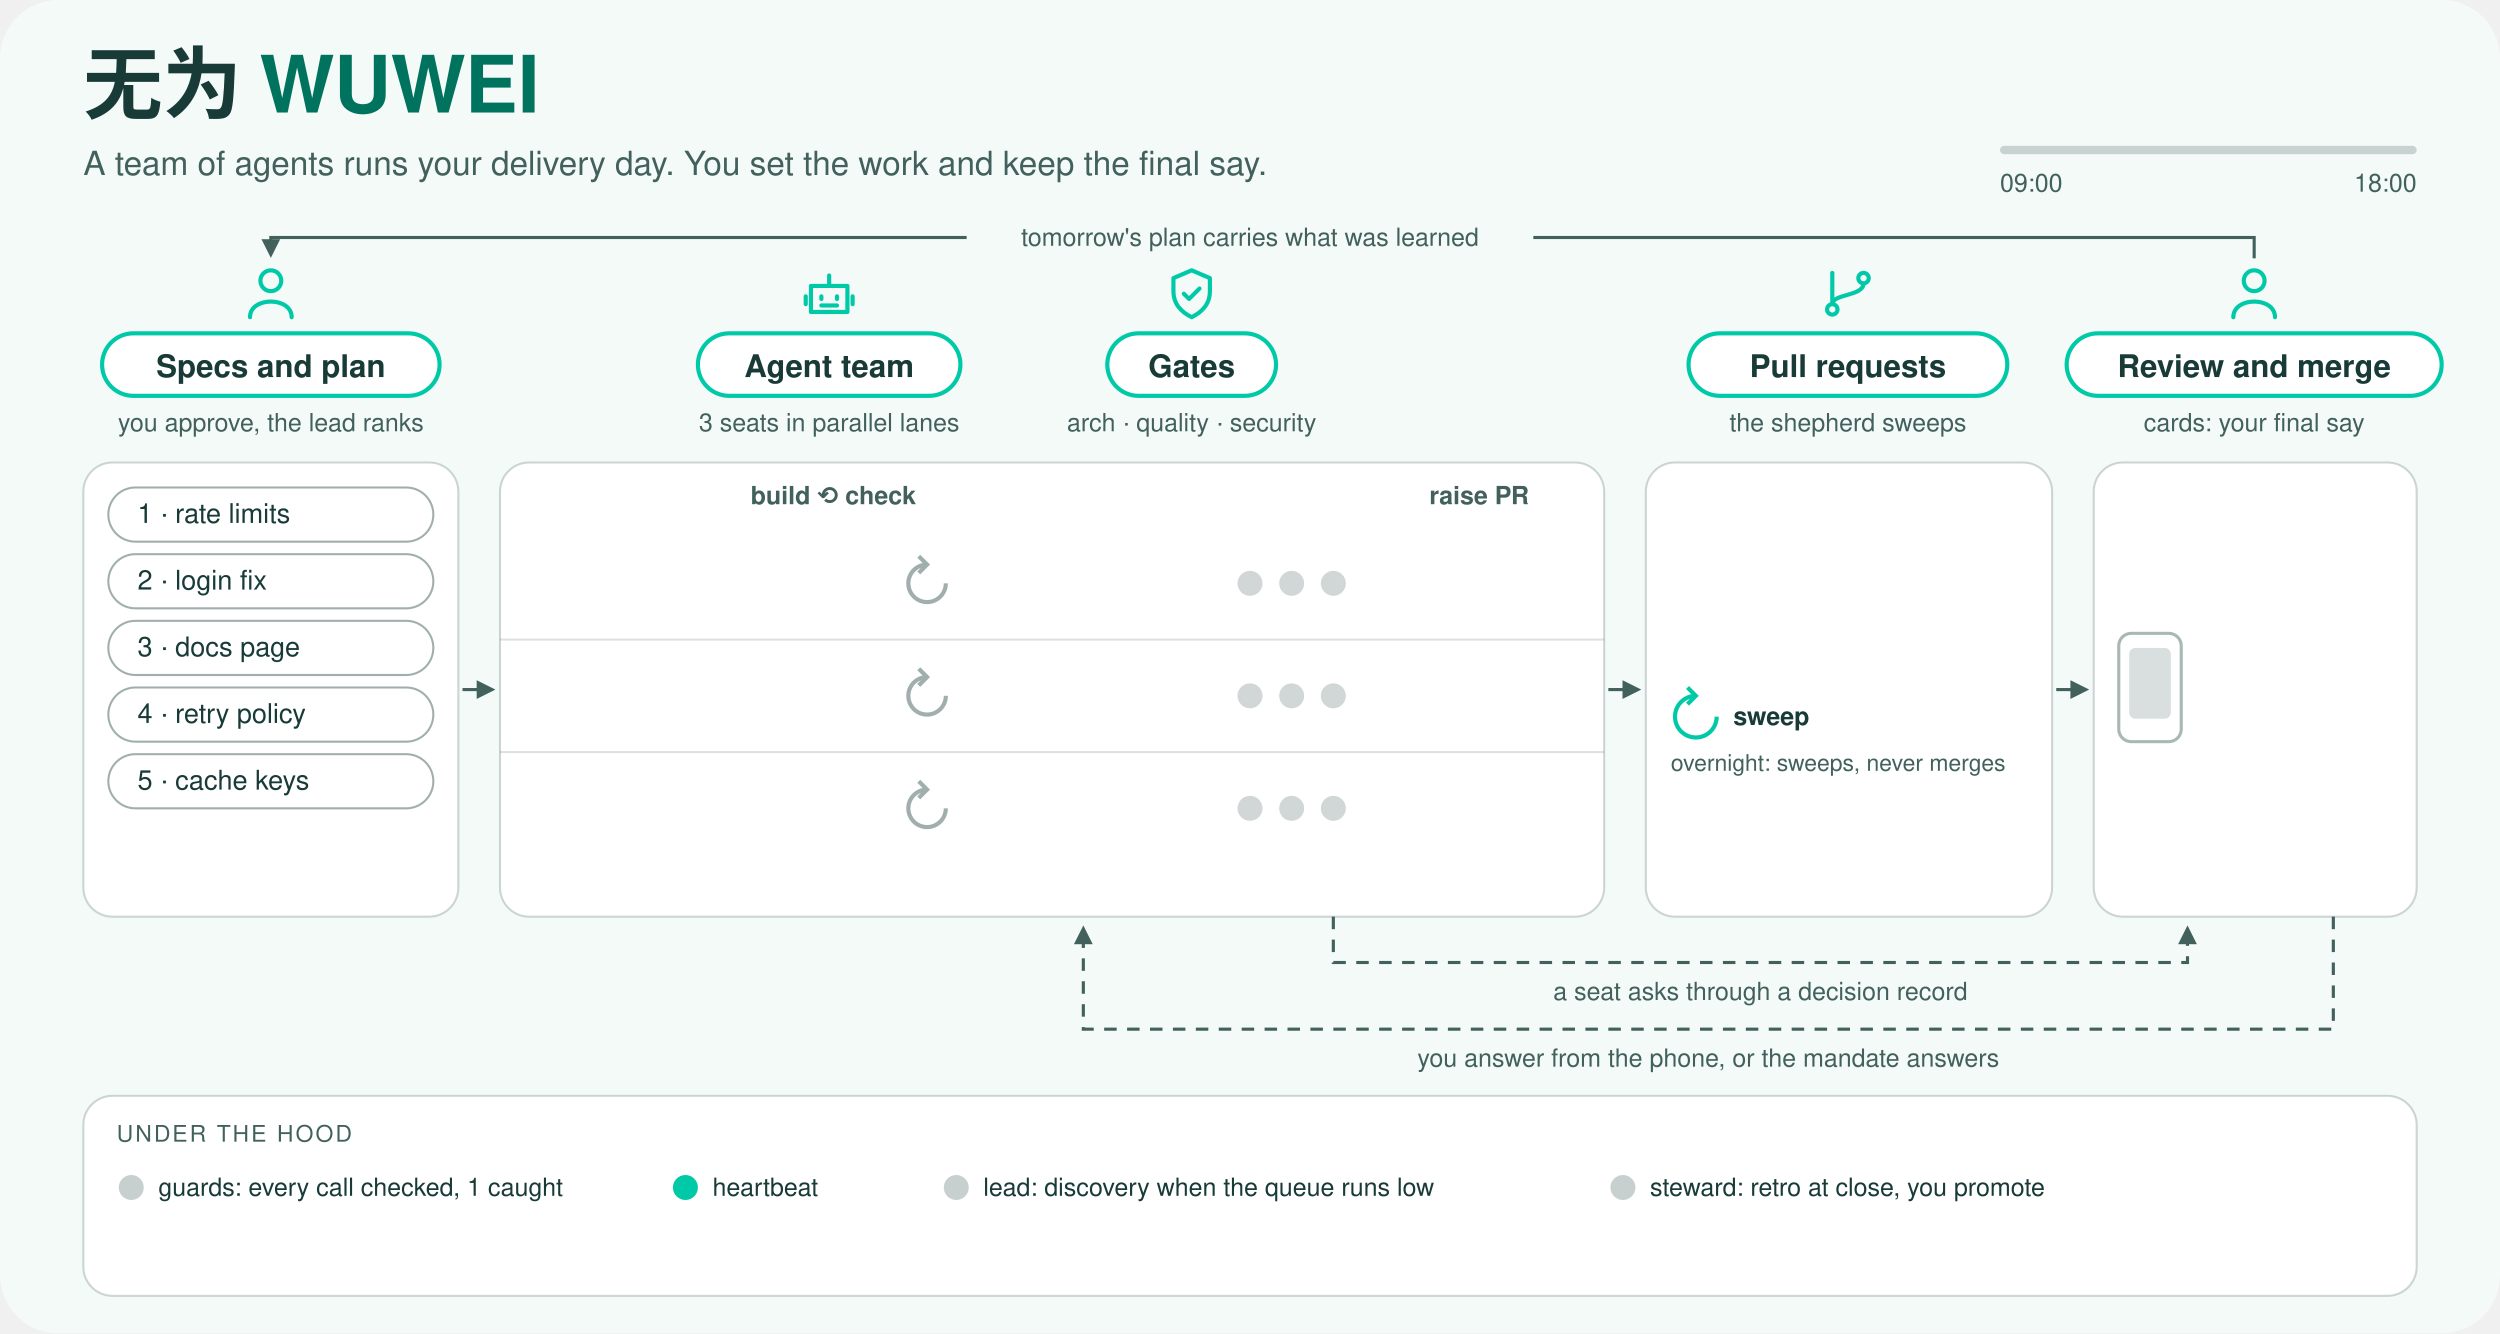
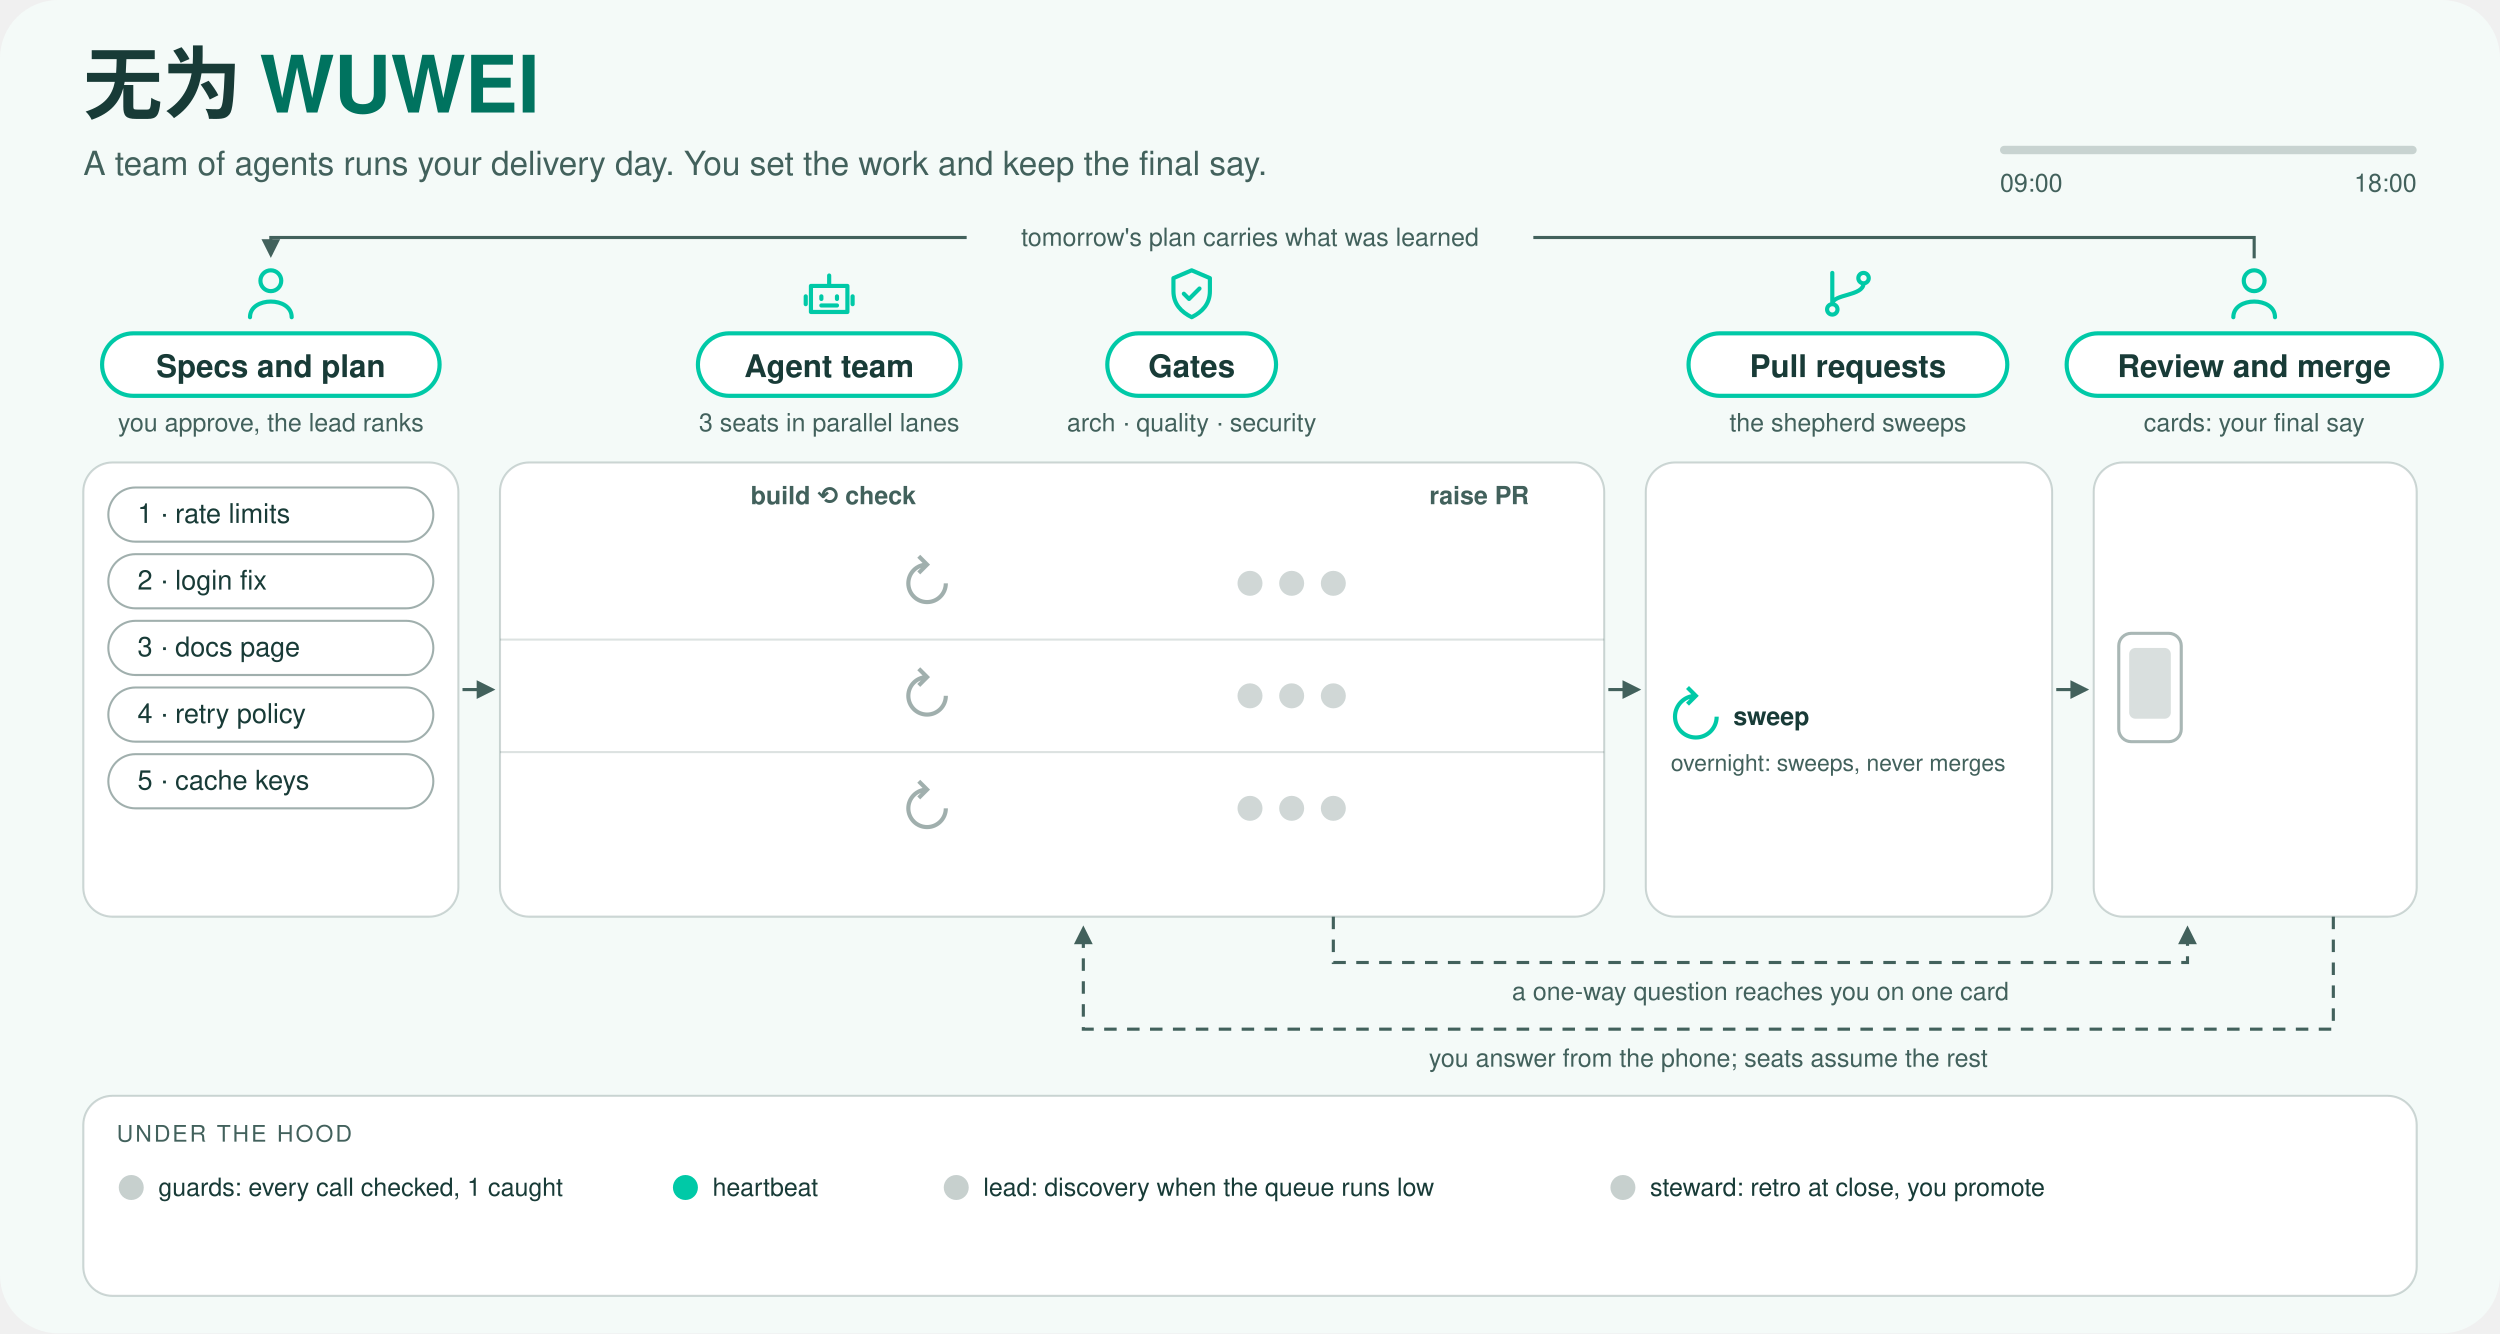
<svg xmlns="http://www.w3.org/2000/svg" viewBox="0 0 1200 640" role="img" aria-labelledby="title desc" font-family="-apple-system, BlinkMacSystemFont, 'Segoe UI', Helvetica, Arial, sans-serif" font-size="13">
  <style>
.still{display:none}
.spin{animation:spin 2s linear infinite;transform-box:fill-box;transform-origin:center}@keyframes spin{to{transform:rotate(360deg)}}
.beat{animation:beat 2s ease-in-out infinite}@keyframes beat{50%{opacity:.25}}
@media (prefers-reduced-motion:reduce){.live{display:none}.still{display:inline}.spin,.beat{animation:none}}
</style>
  <defs>
    <marker id="m-muted" viewBox="0 0 10 10" refX="8" refY="5" markerWidth="6" markerHeight="6" orient="auto">
      <path d="M0 0L10 5L0 10z" fill="#42615C" />
    </marker>
    <marker id="m-accent" viewBox="0 0 10 10" refX="8" refY="5" markerWidth="6" markerHeight="6" orient="auto">
      <path d="M0 0L10 5L0 10z" fill="#00C9A7" />
    </marker>
    <marker id="m-warm" viewBox="0 0 10 10" refX="8" refY="5" markerWidth="6" markerHeight="6" orient="auto">
      <path d="M0 0L10 5L0 10z" fill="#935600" />
    </marker>
  </defs>
  <rect width="1200" height="640" rx="28" fill="#F4FAF8" />
  <text x="40" y="54" fill="#183B37" font-size="38" font-weight="700">无为 <tspan fill="#00735F">WUWEI</tspan>
  </text>
  <text x="40" y="84" fill="#42615C" font-size="16">A team of agents runs your delivery day. You set the work and keep the final say.</text>
  <rect x="960" y="70" width="200" height="4" rx="2" fill="#42615C" opacity="0.25" />
  <text x="960" y="92" fill="#42615C" font-size="12">09:00</text>
  <text x="1160" y="92" fill="#42615C" font-size="12" text-anchor="end">18:00</text>
  <path id="day-loop" d="M 1082 124 V 114 H 130 V 122" fill="none" stroke-width="1.5" stroke="#42615C" marker-end="url(#m-muted)" />
  <rect x="464" y="105" width="272" height="18" fill="#F4FAF8" />
  <text x="600" y="118" fill="#42615C" font-size="12" text-anchor="middle">tomorrow's plan carries what was learned</text>
  <path id="icon-0" d="M12 11a4 4 0 1 0 0-8a4 4 0 1 0 0 8M4 21c0-4 4-6 8-6s8 2 8 6" transform="translate(115 126) scale(1.25)" fill="none" stroke="#00C9A7" stroke-width="1.6" stroke-linecap="round" stroke-linejoin="round" />
  <rect x="49" y="160" width="162" height="30" rx="15" fill="#FFFFFF" stroke="#00C9A7" stroke-width="2" />
  <text x="130" y="181" fill="#183B37" font-size="15" text-anchor="middle" font-weight="700">Specs and plan</text>
  <text x="130" y="207" fill="#42615C" font-size="12" text-anchor="middle">you approve, the lead ranks</text>
  <path id="icon-1" d="M5 9h14v10H5zM12 5v4M9 13v1M15 13v1M9 16.5h6M3 13v3M21 13v3" transform="translate(383 126) scale(1.25)" fill="none" stroke="#00C9A7" stroke-width="1.6" stroke-linecap="round" stroke-linejoin="round" />
  <rect x="335" y="160" width="126" height="30" rx="15" fill="#FFFFFF" stroke="#00C9A7" stroke-width="2" />
  <text x="398" y="181" fill="#183B37" font-size="15" text-anchor="middle" font-weight="700">Agent team</text>
  <text x="398" y="207" fill="#42615C" font-size="12" text-anchor="middle">3 seats in parallel lanes</text>
  <path id="icon-2" d="M12 3l7 3v5c0 5-3 8-7 10c-4-2-7-5-7-10V6zM9 12l2 2l4-4" transform="translate(557 126) scale(1.25)" fill="none" stroke="#00C9A7" stroke-width="1.6" stroke-linecap="round" stroke-linejoin="round" />
  <rect x="531.5" y="160" width="81" height="30" rx="15" fill="#FFFFFF" stroke="#00C9A7" stroke-width="2" />
  <text x="572" y="181" fill="#183B37" font-size="15" text-anchor="middle" font-weight="700">Gates</text>
  <text x="572" y="207" fill="#42615C" font-size="12" text-anchor="middle">arch · quality · security</text>
  <path id="icon-3" d="M6 4v12M6 20a2 2 0 1 0 0-4a2 2 0 1 0 0 4M18 8a2 2 0 1 0 0-4a2 2 0 1 0 0 4M18 8c0 5-12 4-12 8" transform="translate(872 126) scale(1.25)" fill="none" stroke="#00C9A7" stroke-width="1.6" stroke-linecap="round" stroke-linejoin="round" />
  <rect x="810.5" y="160" width="153" height="30" rx="15" fill="#FFFFFF" stroke="#00C9A7" stroke-width="2" />
  <text x="887" y="181" fill="#183B37" font-size="15" text-anchor="middle" font-weight="700">Pull requests</text>
  <text x="887" y="207" fill="#42615C" font-size="12" text-anchor="middle">the shepherd sweeps</text>
  <path id="icon-4" d="M12 11a4 4 0 1 0 0-8a4 4 0 1 0 0 8M4 21c0-4 4-6 8-6s8 2 8 6" transform="translate(1067 126) scale(1.25)" fill="none" stroke="#00C9A7" stroke-width="1.6" stroke-linecap="round" stroke-linejoin="round" />
  <rect x="992" y="160" width="180" height="30" rx="15" fill="#FFFFFF" stroke="#00C9A7" stroke-width="2" />
  <text x="1082" y="181" fill="#183B37" font-size="15" text-anchor="middle" font-weight="700">Review and merge</text>
  <text x="1082" y="207" fill="#42615C" font-size="12" text-anchor="middle">cards: your final say</text>
  <rect id="panel-queue" x="40" y="222" width="180" height="218" rx="14" fill="#FFFFFF" stroke="#42615C" stroke-opacity="0.25" />
  <rect id="panel-lanes" x="240" y="222" width="530" height="218" rx="14" fill="#FFFFFF" stroke="#42615C" stroke-opacity="0.25" />
  <rect id="panel-prs" x="790" y="222" width="195" height="218" rx="14" fill="#FFFFFF" stroke="#42615C" stroke-opacity="0.25" />
  <rect id="panel-cards" x="1005" y="222" width="155" height="218" rx="14" fill="#FFFFFF" stroke="#42615C" stroke-opacity="0.25" />
  <rect id="panel-band" x="40" y="526" width="1120" height="96" rx="14" fill="#FFFFFF" stroke="#42615C" stroke-opacity="0.25" />
  <path d="M 222 331 H 236" fill="none" stroke-width="1.5" stroke="#42615C" marker-end="url(#m-muted)" />
  <path d="M 772 331 H 786" fill="none" stroke-width="1.5" stroke="#42615C" marker-end="url(#m-muted)" />
  <path d="M 987 331 H 1001" fill="none" stroke-width="1.5" stroke="#42615C" marker-end="url(#m-muted)" />
  <text x="400" y="242" fill="#42615C" font-size="12" text-anchor="middle" font-weight="600">build ⟲ check</text>
  <text x="710" y="242" fill="#42615C" font-size="12" text-anchor="middle" font-weight="600">raise PR</text>
  <line x1="240" y1="307" x2="770" y2="307" stroke="#42615C" stroke-opacity="0.18" />
  <line x1="240" y1="361" x2="770" y2="361" stroke="#42615C" stroke-opacity="0.18" />
  <path id="build-0" d="M 454 280 A 9 9 0 1 1 445 271 M 441 267 L 445 271 L 441 275" fill="none" stroke="#42615C" stroke-opacity="0.5" stroke-width="2" />
  <path id="build-1" d="M 454 334 A 9 9 0 1 1 445 325 M 441 321 L 445 325 L 441 329" fill="none" stroke="#42615C" stroke-opacity="0.5" stroke-width="2" />
  <path id="build-2" d="M 454 388 A 9 9 0 1 1 445 379 M 441 375 L 445 379 L 441 383" fill="none" stroke="#42615C" stroke-opacity="0.5" stroke-width="2" />
  <circle id="gate-0-0" cx="600" cy="280" r="6" fill="#42615C" opacity="0.25" />
  <circle id="gate-0-1" cx="620" cy="280" r="6" fill="#42615C" opacity="0.25" />
  <circle id="gate-0-2" cx="640" cy="280" r="6" fill="#42615C" opacity="0.25" />
  <circle id="gate-1-0" cx="600" cy="334" r="6" fill="#42615C" opacity="0.25" />
  <circle id="gate-1-1" cx="620" cy="334" r="6" fill="#42615C" opacity="0.25" />
  <circle id="gate-1-2" cx="640" cy="334" r="6" fill="#42615C" opacity="0.25" />
  <circle id="gate-2-0" cx="600" cy="388" r="6" fill="#42615C" opacity="0.25" />
  <circle id="gate-2-1" cx="620" cy="388" r="6" fill="#42615C" opacity="0.25" />
  <circle id="gate-2-2" cx="640" cy="388" r="6" fill="#42615C" opacity="0.25" />
  <path id="sweep" class="spin" d="M 824 344 A 10 10 0 1 1 814 334 M 810 330 L 814 334 L 810 338" fill="none" stroke="#00C9A7" stroke-width="2" />
  <text x="832" y="348" fill="#183B37" font-size="12" font-weight="600">sweep</text>
  <text x="802" y="370" fill="#42615C" font-size="11">overnight: sweeps, never merges</text>
  <rect x="1017" y="304" width="30" height="52" rx="6" fill="#FFFFFF" stroke="#42615C" stroke-opacity="0.45" stroke-width="1.5" />
  <rect x="1022" y="311" width="20" height="34" rx="3" fill="#42615C" opacity="0.2" />
  <path id="ask-loop" stroke-dasharray="6 5" d="M 640 440 V 462 H 1050 V 446" fill="none" stroke-width="1.5" stroke="#42615C" marker-end="url(#m-muted)" />
  <path id="answer-loop" stroke-dasharray="6 5" d="M 1120 440 V 494 H 520 V 446" fill="none" stroke-width="1.5" stroke="#42615C" marker-end="url(#m-muted)" />
-   <text x="845" y="480" fill="#42615C" font-size="12" text-anchor="middle">a seat asks through a decision record</text>
-   <text x="820" y="512" fill="#42615C" font-size="12" text-anchor="middle">you answer from the phone, or the mandate answers</text>
+   <text x="845" y="480" fill="#42615C" font-size="12" text-anchor="middle">a one-way question reaches you on one card</text>
+   <text x="820" y="512" fill="#42615C" font-size="12" text-anchor="middle">you answer from the phone; seats assume the rest</text>
  <text x="56" y="548" fill="#42615C" font-size="11" letter-spacing="1">UNDER THE HOOD</text>
  <circle cx="63" cy="570" r="6" fill="#42615C" opacity="0.3" />
  <text x="76" y="574" fill="#183B37" font-size="12">guards: every call checked, 1 caught</text>
  <circle cx="329" cy="570" r="6" fill="#00C9A7" opacity="1" class="beat" />
  <text x="342" y="574" fill="#183B37" font-size="12">heartbeat</text>
  <circle cx="459" cy="570" r="6" fill="#42615C" opacity="0.3" />
  <text x="472" y="574" fill="#183B37" font-size="12">lead: discovery when the queue runs low</text>
  <circle cx="779" cy="570" r="6" fill="#42615C" opacity="0.3" />
  <text x="792" y="574" fill="#183B37" font-size="12">steward: retro at close, you promote</text>
  <g class="still">
    <rect x="52" y="330" width="156" height="26" rx="13" fill="#FFFFFF" stroke="#42615C" stroke-opacity="0.5" />
    <text x="66" y="347" fill="#183B37">4 · retry policy</text>
    <rect x="52" y="362" width="156" height="26" rx="13" fill="#FFFFFF" stroke="#42615C" stroke-opacity="0.5" />
    <text x="66" y="379" fill="#183B37">5 · cache keys</text>
    <text x="66" y="412" fill="#935600" font-size="12" font-weight="600">waits: CAP 3 seats</text>
    <text x="52" y="430" fill="#42615C" font-size="11">answers a card now and then</text>
    <circle cx="600" cy="280" r="6" fill="#00C9A7" />
    <circle cx="620" cy="280" r="6" fill="#00C9A7" />
    <circle cx="640" cy="280" r="6" fill="#00C9A7" />
    <circle cx="600" cy="334" r="6" fill="#00C9A7" />
    <circle cx="620" cy="334" r="6" fill="#00C9A7" />
    <circle cx="640" cy="334" r="6" fill="#00C9A7" />
    <path class="spin" d="M 454 388 A 9 9 0 1 1 445 379 M 441 375 L 445 379 L 441 383" fill="none" stroke="#00C9A7" stroke-width="2" />
    <circle cx="620" cy="334" r="6" fill="#935600" />
    <g>
      <path d="M 620 325 C 620 302 530 302 530 315" fill="none" stroke-width="2" stroke="#935600" marker-end="url(#m-warm)" stroke-dasharray="5 4" />
      <text x="652" y="339" fill="#935600" font-size="12" font-weight="600">fix ×1 → delta</text>
    </g>
    <g fill="#183B37">
      <rect x="475" y="265" width="110" height="30" rx="15" fill="#FFFFFF" stroke="#00C9A7" stroke-width="1.5" />
      <text x="530" y="285" text-anchor="middle">rate limits</text>
    </g>
    <g fill="#183B37">
      <rect x="475" y="319" width="110" height="30" rx="15" fill="#FFFFFF" stroke="#935600" stroke-width="1.5" />
      <text x="530" y="339" text-anchor="middle">login fix</text>
    </g>
    <g fill="#183B37">
      <rect x="305" y="373" width="110" height="30" rx="15" fill="#FFFFFF" stroke="#00C9A7" stroke-width="1.5" />
      <text x="360" y="393" text-anchor="middle">docs page</text>
    </g>
    <text x="802" y="412" fill="#00735F" font-size="12" font-weight="600">shipped today: 0</text>
-     <text x="1015" y="248" fill="#183B37" font-size="11">D-1 under mandate</text>
-     <text x="1015" y="268" fill="#183B37" font-size="11">D-2 under mandate</text>
-     <text x="1015" y="288" fill="#935600" font-size="11" font-weight="600">D-3 client wants Friday?</text>
+     <text x="1015" y="248" fill="#183B37" font-size="11">assumed in the spec</text>
+     <text x="1015" y="268" fill="#183B37" font-size="11">assumed in the spec</text>
+     <text x="1015" y="288" fill="#935600" font-size="11" font-weight="600">client wants Friday?</text>
    <rect x="1022" y="311" width="20" height="34" rx="3" fill="#935600" />
    <text x="1015" y="380" fill="#183B37" font-size="12" font-weight="600">asked today: 1 of 3</text>
    <text x="1160" y="58" fill="#183B37" font-size="26" text-anchor="end" font-weight="700">13:55</text>
    <rect x="960" y="70" width="110" height="4" rx="2" fill="#00C9A7" />
  </g>
  <g class="live">
    <g>
      <animate attributeName="opacity" values="1;1;0;0" keyTimes="0;0.16;0.17;1" dur="16s" repeatCount="indefinite" />
      <rect x="52" y="234" width="156" height="26" rx="13" fill="#FFFFFF" stroke="#42615C" stroke-opacity="0.5" />
      <text x="66" y="251" fill="#183B37">1 · rate limits</text>
    </g>
    <g>
      <animate attributeName="opacity" values="1;1;0;0" keyTimes="0;0.19;0.2;1" dur="16s" repeatCount="indefinite" />
      <rect x="52" y="266" width="156" height="26" rx="13" fill="#FFFFFF" stroke="#42615C" stroke-opacity="0.5" />
      <text x="66" y="283" fill="#183B37">2 · login fix</text>
    </g>
    <g>
      <animate attributeName="opacity" values="1;1;0;0" keyTimes="0;0.22;0.23;1" dur="16s" repeatCount="indefinite" />
      <rect x="52" y="298" width="156" height="26" rx="13" fill="#FFFFFF" stroke="#42615C" stroke-opacity="0.5" />
      <text x="66" y="315" fill="#183B37">3 · docs page</text>
    </g>
    <g>
      <animate attributeName="opacity" values="1;1;0;0" keyTimes="0;0.64;0.65;1" dur="16s" repeatCount="indefinite" />
      <rect x="52" y="330" width="156" height="26" rx="13" fill="#FFFFFF" stroke="#42615C" stroke-opacity="0.5" />
      <text x="66" y="347" fill="#183B37">4 · retry policy</text>
    </g>
    <g>
      <animate attributeName="opacity" values="1;1;0;0" keyTimes="0;0.74;0.75;1" dur="16s" repeatCount="indefinite" />
      <rect x="52" y="362" width="156" height="26" rx="13" fill="#FFFFFF" stroke="#42615C" stroke-opacity="0.5" />
      <text x="66" y="379" fill="#183B37">5 · cache keys</text>
    </g>
    <text id="waits" x="66" y="412" fill="#935600" font-size="12" font-weight="600" opacity="0">
      <animate attributeName="opacity" values="0;0;1;1;0;0" keyTimes="0;0.22;0.23;0.74;0.75;1" dur="16s" repeatCount="indefinite" />waits: CAP 3 seats</text>
    <text x="52" y="430" fill="#42615C" font-size="11" opacity="0">
      <animate attributeName="opacity" values="0;0;1;1" keyTimes="0;0.17;0.18;1" dur="16s" repeatCount="indefinite" />answers a card now and then</text>
    <g opacity="0">
      <animate attributeName="opacity" values="0;0;1;1;0;0" keyTimes="0;0.02;0.03;0.17;0.18;1" dur="16s" repeatCount="indefinite" />
      <rect x="52" y="394" width="156" height="42" rx="10" fill="#FFFFFF" stroke="#00C9A7" />
      <text x="62" y="410" fill="#183B37" font-size="12" font-weight="600">Morning gate</text>
      <text x="62" y="428" fill="#42615C" font-size="11" opacity="0">
        <animate attributeName="opacity" values="0;0;1;1;0;0" keyTimes="0;0;0.01;0.12;0.13;1" dur="16s" repeatCount="indefinite" />Approve today's plan?</text>
      <text x="62" y="428" fill="#00735F" font-size="11" opacity="0" font-weight="600">
        <animate attributeName="opacity" values="0;0;1;1;0;0" keyTimes="0;0.12;0.13;0.17;0.18;1" dur="16s" repeatCount="indefinite" />Approved · 3 seats</text>
    </g>
    <path class="spin" d="M 454 280 A 9 9 0 1 1 445 271 M 441 267 L 445 271 L 441 275" fill="none" stroke="#00C9A7" stroke-width="2" opacity="0">
      <animate attributeName="opacity" values="0;0;1;1;0;0;1;1;0;0" keyTimes="0;0.19;0.2;0.4;0.41;0.67;0.68;0.86;0.87;1" dur="16s" repeatCount="indefinite" />
    </path>
    <circle cx="600" cy="280" r="6" fill="#00C9A7" opacity="0">
      <animate attributeName="opacity" values="0;0;1;1;0;0;1;1" keyTimes="0;0.43;0.44;0.58;0.59;0.89;0.9;1" dur="16s" repeatCount="indefinite" />
    </circle>
    <circle cx="620" cy="280" r="6" fill="#00C9A7" opacity="0">
      <animate attributeName="opacity" values="0;0;1;1;0;0;1;1" keyTimes="0;0.43;0.44;0.58;0.59;0.89;0.9;1" dur="16s" repeatCount="indefinite" />
    </circle>
    <circle cx="640" cy="280" r="6" fill="#00C9A7" opacity="0">
      <animate attributeName="opacity" values="0;0;1;1;0;0;1;1" keyTimes="0;0.43;0.44;0.58;0.59;0.89;0.9;1" dur="16s" repeatCount="indefinite" />
    </circle>
    <path class="spin" d="M 454 334 A 9 9 0 1 1 445 325 M 441 321 L 445 325 L 441 329" fill="none" stroke="#00C9A7" stroke-width="2" opacity="0">
      <animate attributeName="opacity" values="0;0;1;1;0;0" keyTimes="0;0.22;0.23;0.44;0.45;1" dur="16s" repeatCount="indefinite" />
    </path>
    <circle cx="600" cy="334" r="6" fill="#00C9A7" opacity="0">
      <animate attributeName="opacity" values="0;0;1;1;0;0" keyTimes="0;0.47;0.48;0.72;0.73;1" dur="16s" repeatCount="indefinite" />
    </circle>
    <circle cx="620" cy="334" r="6" fill="#00C9A7" opacity="0">
      <animate attributeName="opacity" values="0;0;1;1;0;0" keyTimes="0;0.47;0.48;0.72;0.73;1" dur="16s" repeatCount="indefinite" />
    </circle>
    <circle cx="640" cy="334" r="6" fill="#00C9A7" opacity="0">
      <animate attributeName="opacity" values="0;0;1;1;0;0" keyTimes="0;0.47;0.48;0.72;0.73;1" dur="16s" repeatCount="indefinite" />
    </circle>
    <path class="spin" d="M 454 388 A 9 9 0 1 1 445 379 M 441 375 L 445 379 L 441 383" fill="none" stroke="#00C9A7" stroke-width="2" opacity="0">
      <animate attributeName="opacity" values="0;0;1;1;0;0;1;1" keyTimes="0;0.25;0.26;0.58;0.59;0.77;0.78;1" dur="16s" repeatCount="indefinite" />
    </path>
    <circle cx="600" cy="388" r="6" fill="#00C9A7" opacity="0">
      <animate attributeName="opacity" values="0;0;1;1;0;0" keyTimes="0;0.61;0.62;0.68;0.69;1" dur="16s" repeatCount="indefinite" />
    </circle>
    <circle cx="620" cy="388" r="6" fill="#00C9A7" opacity="0">
      <animate attributeName="opacity" values="0;0;1;1;0;0" keyTimes="0;0.61;0.62;0.68;0.69;1" dur="16s" repeatCount="indefinite" />
    </circle>
    <circle cx="640" cy="388" r="6" fill="#00C9A7" opacity="0">
      <animate attributeName="opacity" values="0;0;1;1;0;0" keyTimes="0;0.61;0.62;0.68;0.69;1" dur="16s" repeatCount="indefinite" />
    </circle>
    <circle cx="620" cy="334" r="6" fill="#935600" opacity="0">
      <animate attributeName="opacity" values="0;0;1;1;0;0" keyTimes="0;0.5;0.51;0.7;0.71;1" dur="16s" repeatCount="indefinite" />
    </circle>
    <g id="fix-loop" opacity="0">
      <animate attributeName="opacity" values="0;0;1;1;0;0" keyTimes="0;0.5;0.51;0.7;0.71;1" dur="16s" repeatCount="indefinite" />
      <path d="M 620 325 C 620 302 530 302 530 315" fill="none" stroke-width="2" stroke="#935600" marker-end="url(#m-warm)" stroke-dasharray="5 4" />
      <text x="652" y="339" fill="#935600" font-size="12" font-weight="600">fix ×1 → delta</text>
    </g>
    <g opacity="0" fill="#183B37">
      <animateMotion values="295,0;295,0;360,0;360,0;530,0;530,0;710,0;710,0;710,0" keyTimes="0;0.16;0.19;0.4;0.43;0.58;0.61;0.64;1" calcMode="linear" dur="16s" repeatCount="indefinite" />
      <animate attributeName="opacity" values="0;0;1;1;0;0" keyTimes="0;0.16;0.17;0.64;0.65;1" dur="16s" repeatCount="indefinite" />
      <rect x="-55" y="265" width="110" height="30" rx="15" fill="#FFFFFF" stroke="#00C9A7" stroke-width="1.5" />
      <text x="0" y="285" text-anchor="middle">rate limits</text>
    </g>
    <g opacity="0" fill="#183B37">
      <animateMotion values="295,0;295,0;360,0;360,0;530,0;530,0;710,0;710,0;710,0" keyTimes="0;0.19;0.22;0.44;0.47;0.72;0.75;0.78;1" calcMode="linear" dur="16s" repeatCount="indefinite" />
      <animate attributeName="opacity" values="0;0;1;1;0;0" keyTimes="0;0.19;0.2;0.78;0.79;1" dur="16s" repeatCount="indefinite" />
      <rect x="-55" y="319" width="110" height="30" rx="15" fill="#FFFFFF" stroke="#00C9A7" stroke-width="1.5">
        <animate attributeName="stroke" values="#00C9A7;#00C9A7;#935600;#935600;#00C9A7;#00C9A7" keyTimes="0;0.5;0.51;0.7;0.71;1" dur="16s" repeatCount="indefinite" />
      </rect>
      <text x="0" y="339" text-anchor="middle">login fix</text>
    </g>
    <g opacity="0" fill="#183B37">
      <animateMotion values="295,0;295,0;360,0;360,0;530,0;530,0;710,0;710,0;710,0" keyTimes="0;0.22;0.25;0.58;0.61;0.68;0.71;0.74;1" calcMode="linear" dur="16s" repeatCount="indefinite" />
      <animate attributeName="opacity" values="0;0;1;1;0;0" keyTimes="0;0.22;0.23;0.74;0.75;1" dur="16s" repeatCount="indefinite" />
      <rect x="-55" y="373" width="110" height="30" rx="15" fill="#FFFFFF" stroke="#00C9A7" stroke-width="1.5" />
      <text x="0" y="393" text-anchor="middle">docs page</text>
    </g>
    <g opacity="0" fill="#183B37">
      <animateMotion values="295,0;295,0;360,0;360,0;530,0;530,0" keyTimes="0;0.64;0.67;0.86;0.89;1" calcMode="linear" dur="16s" repeatCount="indefinite" />
      <animate attributeName="opacity" values="0;0;1;1" keyTimes="0;0.64;0.65;1" dur="16s" repeatCount="indefinite" />
      <rect x="-55" y="265" width="110" height="30" rx="15" fill="#FFFFFF" stroke="#00C9A7" stroke-width="1.5" />
      <text x="0" y="285" text-anchor="middle">retry policy</text>
    </g>
    <g opacity="0" fill="#183B37">
      <animateMotion values="295,0;295,0;360,0;360,0" keyTimes="0;0.74;0.77;1" calcMode="linear" dur="16s" repeatCount="indefinite" />
      <animate attributeName="opacity" values="0;0;1;1" keyTimes="0;0.74;0.75;1" dur="16s" repeatCount="indefinite" />
      <rect x="-55" y="373" width="110" height="30" rx="15" fill="#FFFFFF" stroke="#00C9A7" stroke-width="1.5" />
      <text x="0" y="393" text-anchor="middle">cache keys</text>
    </g>
    <g opacity="0">
      <animate attributeName="opacity" values="0;0;1;1;0;0" keyTimes="0;0.64;0.65;0.8;0.81;1" dur="16s" repeatCount="indefinite" />
      <rect x="802" y="234" width="170" height="26" rx="13" fill="#00C9A7" fill-opacity="0.14" stroke="#00C9A7" stroke-width="1.5" />
      <text x="816" y="251" fill="#183B37" font-size="12">#142 rate limits</text>
    </g>
    <g opacity="0">
      <animate attributeName="opacity" values="0;0;1;1;0;0" keyTimes="0;0.74;0.75;0.86;0.87;1" dur="16s" repeatCount="indefinite" />
      <rect x="802" y="264" width="170" height="26" rx="13" fill="#00C9A7" fill-opacity="0.14" stroke="#00C9A7" stroke-width="1.5" />
      <text x="816" y="281" fill="#183B37" font-size="12">#143 docs page</text>
    </g>
    <g opacity="0">
      <animate attributeName="opacity" values="0;0;1;1;0;0" keyTimes="0;0.78;0.79;0.9;0.91;1" dur="16s" repeatCount="indefinite" />
      <rect x="802" y="294" width="170" height="26" rx="13" fill="#00C9A7" fill-opacity="0.14" stroke="#00C9A7" stroke-width="1.5" />
      <text x="816" y="311" fill="#183B37" font-size="12">#144 login fix</text>
    </g>
    <text x="802" y="392" fill="#42615C" font-size="11" opacity="0">
      <animate attributeName="opacity" values="0;0;1;1;0;0" keyTimes="0;0.65;0.66;0.78;0.79;1" dur="16s" repeatCount="indefinite" />ping reviewer · CI green?</text>
    <text x="802" y="392" fill="#00735F" font-size="11" opacity="0">
      <animate attributeName="opacity" values="0;0;1;1;0;0" keyTimes="0;0.8;0.81;0.91;0.92;1" dur="16s" repeatCount="indefinite" />merge at the gated head</text>
    <text x="802" y="412" fill="#00735F" font-size="12" font-weight="600" opacity="0">
      <animate attributeName="opacity" values="0;0;1;1;0;0" keyTimes="0;0;0.01;0.8;0.81;1" dur="16s" repeatCount="indefinite" />shipped today: 0</text>
    <text x="802" y="412" fill="#00735F" font-size="12" font-weight="600" opacity="0">
      <animate attributeName="opacity" values="0;0;1;1;0;0" keyTimes="0;0.8;0.81;0.86;0.87;1" dur="16s" repeatCount="indefinite" />shipped today: 1</text>
    <text x="802" y="412" fill="#00735F" font-size="12" font-weight="600" opacity="0">
      <animate attributeName="opacity" values="0;0;1;1;0;0" keyTimes="0;0.86;0.87;0.9;0.91;1" dur="16s" repeatCount="indefinite" />shipped today: 2</text>
    <text x="802" y="412" fill="#00735F" font-size="12" font-weight="600" opacity="0">
      <animate attributeName="opacity" values="0;0;1;1" keyTimes="0;0.9;0.91;1" dur="16s" repeatCount="indefinite" />shipped today: 3</text>
    <text x="802" y="430" fill="#935600" font-size="11" opacity="0">
      <animate attributeName="opacity" values="0;0;1;1" keyTimes="0;0.92;0.93;1" dur="16s" repeatCount="indefinite" />carried to tomorrow: 2</text>
    <text x="1015" y="248" fill="#183B37" font-size="11" opacity="0">
-       <animate attributeName="opacity" values="0;0;1;1" keyTimes="0;0.31;0.32;1" dur="16s" repeatCount="indefinite" />D-1 under mandate</text>
+       <animate attributeName="opacity" values="0;0;1;1" keyTimes="0;0.31;0.32;1" dur="16s" repeatCount="indefinite" />assumed in the spec</text>
    <text x="1015" y="268" fill="#183B37" font-size="11" opacity="0">
-       <animate attributeName="opacity" values="0;0;1;1" keyTimes="0;0.45;0.46;1" dur="16s" repeatCount="indefinite" />D-2 under mandate</text>
+       <animate attributeName="opacity" values="0;0;1;1" keyTimes="0;0.45;0.46;1" dur="16s" repeatCount="indefinite" />assumed in the spec</text>
    <text x="1015" y="288" fill="#935600" font-size="11" font-weight="600" opacity="0">
-       <animate attributeName="opacity" values="0;0;1;1;0;0" keyTimes="0;0.52;0.53;0.62;0.63;1" dur="16s" repeatCount="indefinite" />D-3 client wants Friday?</text>
+       <animate attributeName="opacity" values="0;0;1;1;0;0" keyTimes="0;0.52;0.53;0.62;0.63;1" dur="16s" repeatCount="indefinite" />client wants Friday?</text>
    <text x="1015" y="288" fill="#183B37" font-size="11" opacity="0">
-       <animate attributeName="opacity" values="0;0;1;1" keyTimes="0;0.62;0.63;1" dur="16s" repeatCount="indefinite" />D-3 answered: Allow once</text>
+       <animate attributeName="opacity" values="0;0;1;1" keyTimes="0;0.62;0.63;1" dur="16s" repeatCount="indefinite" />answered: Allow once</text>
    <rect x="1022" y="311" width="20" height="34" rx="3" fill="#00C9A7" opacity="0">
      <animate attributeName="opacity" values="0;0;1;1;0;0" keyTimes="0;0.02;0.03;0.12;0.13;1" dur="16s" repeatCount="indefinite" />
    </rect>
    <rect x="1022" y="311" width="20" height="34" rx="3" fill="#935600" opacity="0">
      <animate attributeName="opacity" values="0;0;1;1;0;0" keyTimes="0;0.52;0.53;0.62;0.63;1" dur="16s" repeatCount="indefinite" />
    </rect>
    <text x="1015" y="380" fill="#183B37" font-size="12" font-weight="600" opacity="0">
      <animate attributeName="opacity" values="0;0;1;1" keyTimes="0;0.52;0.53;1" dur="16s" repeatCount="indefinite" />asked today: 1 of 3</text>
    <path id="ask-loop-lit" d="M 640 440 V 462 H 1050 V 446" fill="none" stroke-width="2.5" stroke="#00C9A7" marker-end="url(#m-accent)" stroke-dasharray="6 5" opacity="0">
      <animate attributeName="opacity" values="0;0;1;1;0;0;1;1;0;0;1;1;0;0" keyTimes="0;0.3;0.31;0.32;0.33;0.44;0.45;0.46;0.47;0.52;0.53;0.54;0.55;1" dur="16s" repeatCount="indefinite" />
    </path>
    <path id="answer-loop-lit" d="M 1120 440 V 494 H 520 V 446" fill="none" stroke-width="2.5" stroke="#00C9A7" marker-end="url(#m-accent)" stroke-dasharray="6 5" opacity="0">
      <animate attributeName="opacity" values="0;0;1;1;0;0;1;1;0;0;1;1;0;0" keyTimes="0;0.31;0.32;0.33;0.34;0.45;0.46;0.47;0.48;0.62;0.63;0.64;0.65;1" dur="16s" repeatCount="indefinite" />
    </path>
    <path id="day-loop-lit" d="M 1082 124 V 114 H 130 V 122" fill="none" stroke-width="2.5" stroke="#00C9A7" marker-end="url(#m-accent)" opacity="0">
      <animate attributeName="opacity" values="0;0;1;1" keyTimes="0;0.92;0.93;1" dur="16s" repeatCount="indefinite" />
    </path>
    <circle cx="63" cy="570" r="6" fill="#935600" opacity="0">
      <animate attributeName="opacity" values="0;0;1;1;0;0" keyTimes="0;0.36;0.37;0.4;0.41;1" dur="16s" repeatCount="indefinite" />
    </circle>
    <circle id="lead" cx="459" cy="570" r="6" fill="#00C9A7" opacity="0">
      <animate attributeName="opacity" values="0;0;1;1;0;0" keyTimes="0;0.74;0.75;0.8;0.81;1" dur="16s" repeatCount="indefinite" />
    </circle>
    <circle cx="779" cy="570" r="6" fill="#00C9A7" opacity="0">
      <animate attributeName="opacity" values="0;0;1;1" keyTimes="0;0.92;0.93;1" dur="16s" repeatCount="indefinite" />
    </circle>
    <text x="1144" y="604" fill="#00735F" font-size="12" text-anchor="end" font-weight="600" opacity="0">
      <animate attributeName="opacity" values="0;0;1;1" keyTimes="0;0.92;0.93;1" dur="16s" repeatCount="indefinite" />17:15 close: report written, retro done</text>
    <text x="1160" y="58" fill="#183B37" font-size="26" opacity="0" text-anchor="end" font-weight="700">
      <animate attributeName="opacity" values="0;0;1;1;0;0" keyTimes="0;0;0.01;0.111;0.121;1" dur="16s" repeatCount="indefinite" />09:00</text>
    <text x="1160" y="58" fill="#183B37" font-size="26" opacity="0" text-anchor="end" font-weight="700">
      <animate attributeName="opacity" values="0;0;1;1;0;0" keyTimes="0;0.111;0.121;0.222;0.232;1" dur="16s" repeatCount="indefinite" />10:00</text>
    <text x="1160" y="58" fill="#183B37" font-size="26" opacity="0" text-anchor="end" font-weight="700">
      <animate attributeName="opacity" values="0;0;1;1;0;0" keyTimes="0;0.222;0.232;0.333;0.343;1" dur="16s" repeatCount="indefinite" />11:00</text>
    <text x="1160" y="58" fill="#183B37" font-size="26" opacity="0" text-anchor="end" font-weight="700">
      <animate attributeName="opacity" values="0;0;1;1;0;0" keyTimes="0;0.333;0.343;0.444;0.454;1" dur="16s" repeatCount="indefinite" />12:00</text>
    <text x="1160" y="58" fill="#183B37" font-size="26" opacity="0" text-anchor="end" font-weight="700">
      <animate attributeName="opacity" values="0;0;1;1;0;0" keyTimes="0;0.444;0.454;0.556;0.566;1" dur="16s" repeatCount="indefinite" />13:00</text>
    <text x="1160" y="58" fill="#183B37" font-size="26" opacity="0" text-anchor="end" font-weight="700">
      <animate attributeName="opacity" values="0;0;1;1;0;0" keyTimes="0;0.556;0.566;0.667;0.677;1" dur="16s" repeatCount="indefinite" />14:00</text>
    <text x="1160" y="58" fill="#183B37" font-size="26" opacity="0" text-anchor="end" font-weight="700">
      <animate attributeName="opacity" values="0;0;1;1;0;0" keyTimes="0;0.667;0.677;0.778;0.788;1" dur="16s" repeatCount="indefinite" />15:00</text>
    <text x="1160" y="58" fill="#183B37" font-size="26" opacity="0" text-anchor="end" font-weight="700">
      <animate attributeName="opacity" values="0;0;1;1;0;0" keyTimes="0;0.778;0.788;0.889;0.899;1" dur="16s" repeatCount="indefinite" />16:00</text>
    <text x="1160" y="58" fill="#183B37" font-size="26" opacity="0" text-anchor="end" font-weight="700">
      <animate attributeName="opacity" values="0;0;1;1" keyTimes="0;0.889;0.899;1" dur="16s" repeatCount="indefinite" />17:00</text>
    <rect x="960" y="70" width="0" height="4" rx="2" fill="#00C9A7">
      <animate attributeName="width" values="0;200" keyTimes="0;1" dur="16s" repeatCount="indefinite" />
    </rect>
  </g>
</svg>
